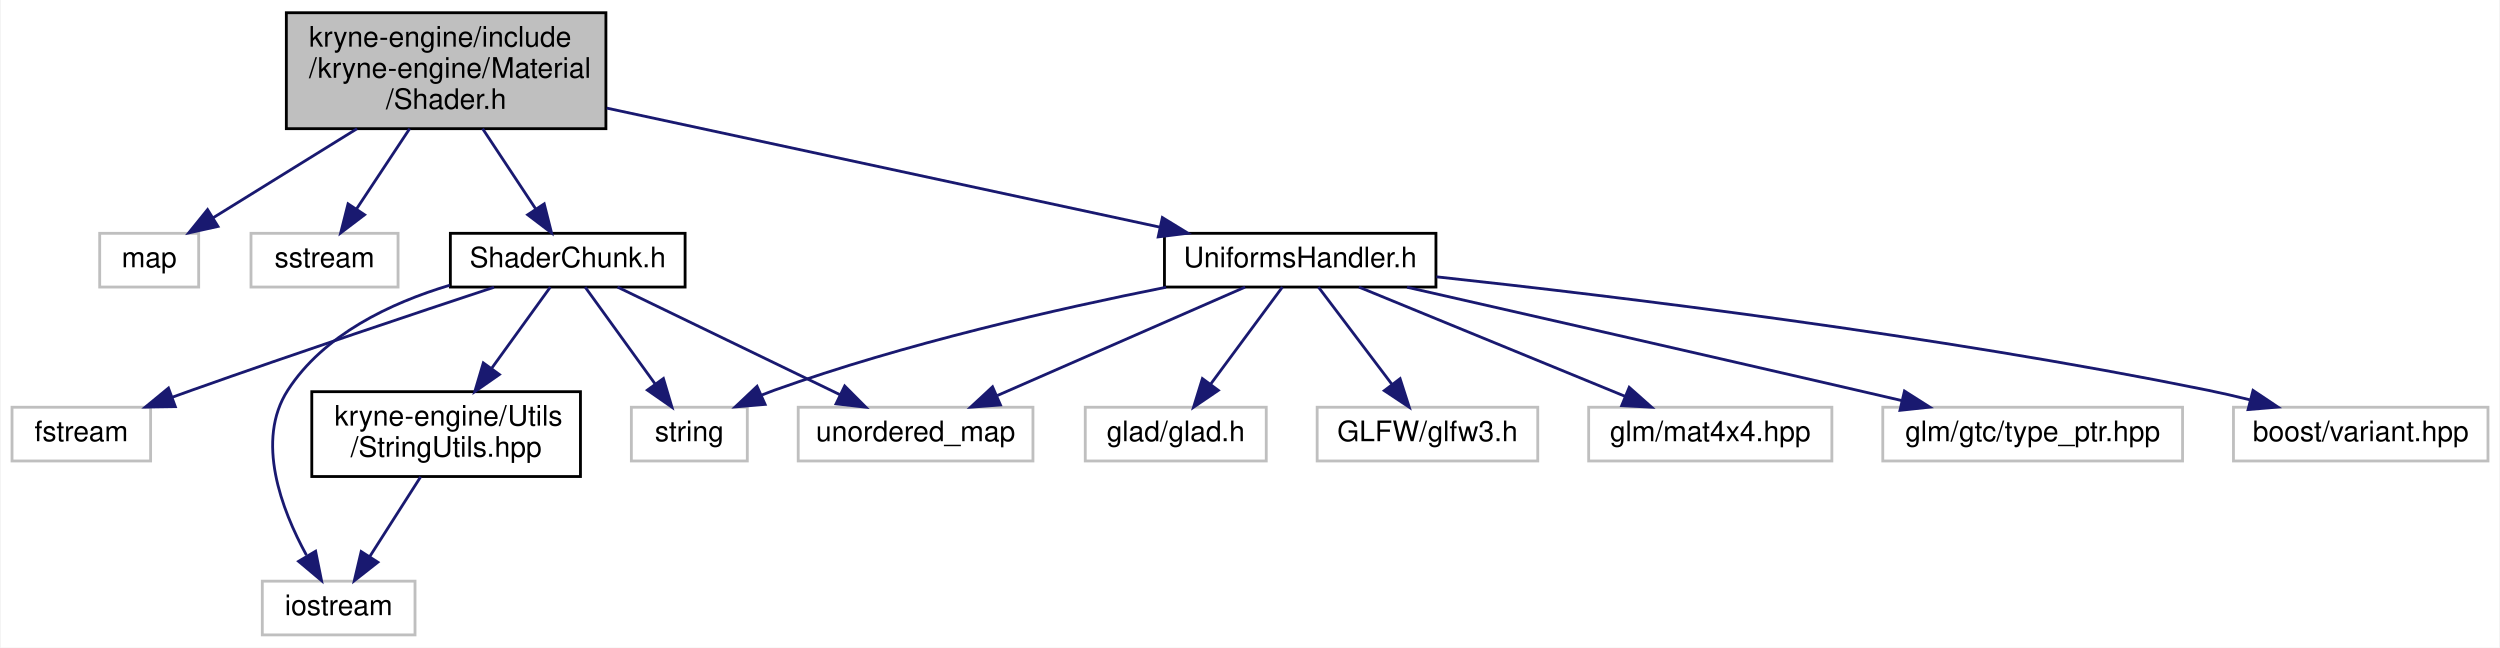
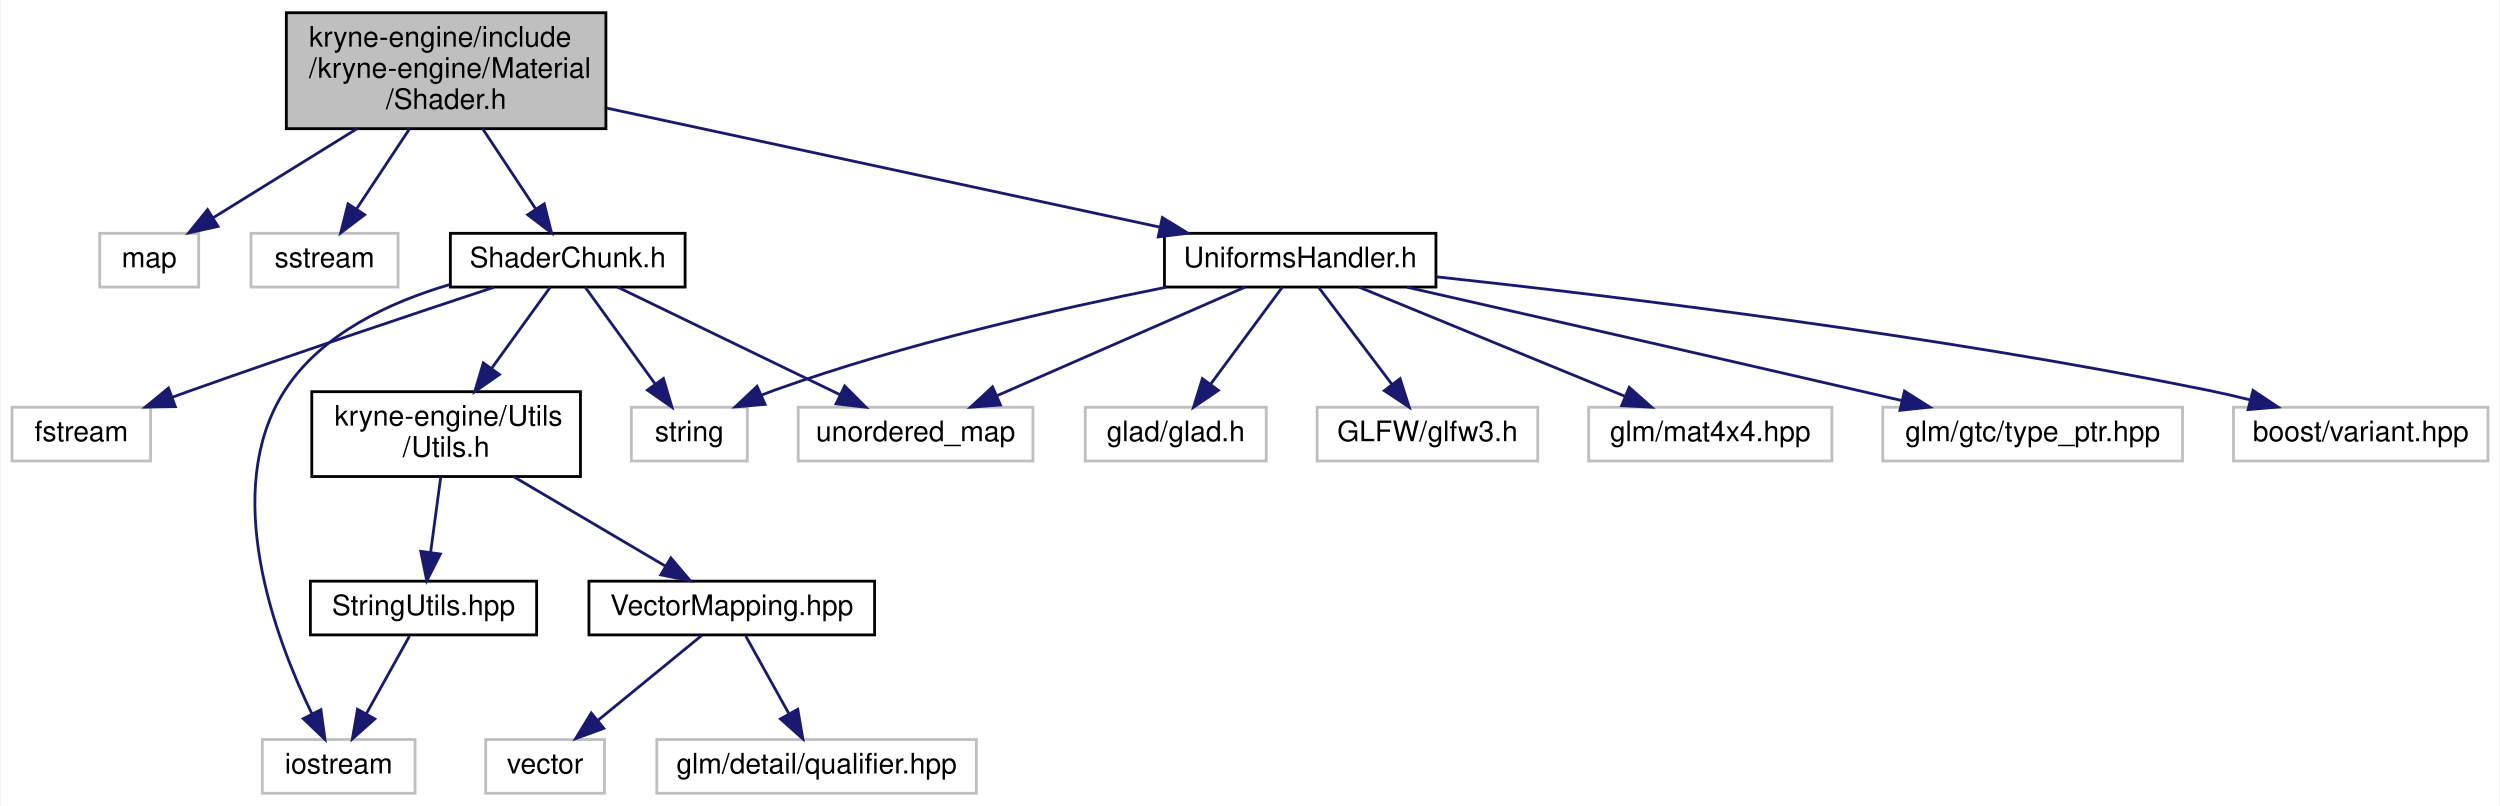
- <svg xmlns="http://www.w3.org/2000/svg" xmlns:xlink="http://www.w3.org/1999/xlink" width="884pt" height="229pt" viewBox="0.00 0.00 883.50 229.00">
-   <g id="graph0" class="graph" transform="scale(1 1) rotate(0) translate(4 225)">
-     <polygon fill="white" stroke="transparent" points="-4,4 -4,-225 879.5,-225 879.5,4 -4,4" />
+ <svg xmlns="http://www.w3.org/2000/svg" xmlns:xlink="http://www.w3.org/1999/xlink" width="884pt" height="285pt" viewBox="0.00 0.00 883.50 285.00">
+   <g id="graph0" class="graph" transform="scale(1 1) rotate(0) translate(4 281)">
+     <polygon fill="white" stroke="transparent" points="-4,4 -4,-281 879.5,-281 879.5,4 -4,4" />
    <g id="node1" class="node">
      <g id="a_node1">
        <a xlink:title=" ">
-           <polygon fill="#bfbfbf" stroke="black" points="97,-179.5 97,-220.5 210,-220.5 210,-179.5 97,-179.5" />
-           <text text-anchor="start" x="105" y="-208.5" font-family="Helvetica,sans-Serif" font-size="10.00">kryne-engine/include</text>
-           <text text-anchor="start" x="105" y="-197.5" font-family="Helvetica,sans-Serif" font-size="10.00">/kryne-engine/Material</text>
-           <text text-anchor="middle" x="153.5" y="-186.5" font-family="Helvetica,sans-Serif" font-size="10.00">/Shader.h</text>
+           <polygon fill="#bfbfbf" stroke="black" points="97,-235.5 97,-276.5 210,-276.5 210,-235.5 97,-235.5" />
+           <text text-anchor="start" x="105" y="-264.5" font-family="Helvetica,sans-Serif" font-size="10.00">kryne-engine/include</text>
+           <text text-anchor="start" x="105" y="-253.5" font-family="Helvetica,sans-Serif" font-size="10.00">/kryne-engine/Material</text>
+           <text text-anchor="middle" x="153.5" y="-242.5" font-family="Helvetica,sans-Serif" font-size="10.00">/Shader.h</text>
        </a>
      </g>
    </g>
    <g id="node2" class="node">
      <g id="a_node2">
        <a xlink:title=" ">
-           <polygon fill="white" stroke="#bfbfbf" points="31,-123.5 31,-142.5 66,-142.5 66,-123.5 31,-123.5" />
-           <text text-anchor="middle" x="48.5" y="-130.5" font-family="Helvetica,sans-Serif" font-size="10.00">map</text>
+           <polygon fill="white" stroke="#bfbfbf" points="31,-179.5 31,-198.5 66,-198.5 66,-179.5 31,-179.5" />
+           <text text-anchor="middle" x="48.5" y="-186.5" font-family="Helvetica,sans-Serif" font-size="10.00">map</text>
        </a>
      </g>
    </g>
    <g id="edge1" class="edge">
-       <path fill="none" stroke="midnightblue" d="M122,-179.5C105.59,-169.34 85.9,-157.16 71.04,-147.95" />
-       <polygon fill="midnightblue" stroke="midnightblue" points="72.82,-144.94 62.48,-142.65 69.14,-150.89 72.82,-144.94" />
+       <path fill="none" stroke="midnightblue" d="M122,-235.5C105.59,-225.34 85.9,-213.16 71.04,-203.95" />
+       <polygon fill="midnightblue" stroke="midnightblue" points="72.82,-200.94 62.48,-198.65 69.14,-206.89 72.82,-200.94" />
    </g>
    <g id="node3" class="node">
      <g id="a_node3">
        <a xlink:title=" ">
-           <polygon fill="white" stroke="#bfbfbf" points="84.5,-123.5 84.5,-142.5 136.5,-142.5 136.5,-123.5 84.5,-123.5" />
-           <text text-anchor="middle" x="110.5" y="-130.5" font-family="Helvetica,sans-Serif" font-size="10.00">sstream</text>
+           <polygon fill="white" stroke="#bfbfbf" points="84.5,-179.5 84.5,-198.5 136.5,-198.5 136.5,-179.5 84.5,-179.5" />
+           <text text-anchor="middle" x="110.5" y="-186.5" font-family="Helvetica,sans-Serif" font-size="10.00">sstream</text>
        </a>
      </g>
    </g>
    <g id="edge2" class="edge">
-       <path fill="none" stroke="midnightblue" d="M140.6,-179.5C134.64,-170.49 127.63,-159.89 121.87,-151.19" />
-       <polygon fill="midnightblue" stroke="midnightblue" points="124.66,-149.06 116.22,-142.65 118.82,-152.92 124.66,-149.06" />
+       <path fill="none" stroke="midnightblue" d="M140.6,-235.5C134.64,-226.49 127.63,-215.89 121.87,-207.19" />
+       <polygon fill="midnightblue" stroke="midnightblue" points="124.66,-205.06 116.22,-198.65 118.82,-208.92 124.66,-205.06" />
    </g>
    <g id="node4" class="node">
      <g id="a_node4">
        <a xlink:href="_uniforms_handler_8h.html" target="_top" xlink:title=" ">
-           <polygon fill="white" stroke="black" points="407.5,-123.5 407.5,-142.5 503.5,-142.5 503.5,-123.5 407.5,-123.5" />
-           <text text-anchor="middle" x="455.5" y="-130.5" font-family="Helvetica,sans-Serif" font-size="10.00">UniformsHandler.h</text>
+           <polygon fill="white" stroke="black" points="407.5,-179.5 407.5,-198.5 503.5,-198.5 503.5,-179.5 407.5,-179.5" />
+           <text text-anchor="middle" x="455.5" y="-186.5" font-family="Helvetica,sans-Serif" font-size="10.00">UniformsHandler.h</text>
        </a>
      </g>
    </g>
    <g id="edge3" class="edge">
-       <path fill="none" stroke="midnightblue" d="M210.3,-186.77C266.65,-174.65 352.12,-156.25 405.83,-144.69" />
-       <polygon fill="midnightblue" stroke="midnightblue" points="406.76,-148.07 415.8,-142.54 405.29,-141.23 406.76,-148.07" />
+       <path fill="none" stroke="midnightblue" d="M210.3,-242.77C266.65,-230.65 352.12,-212.25 405.83,-200.69" />
+       <polygon fill="midnightblue" stroke="midnightblue" points="406.76,-204.07 415.8,-198.54 405.29,-197.23 406.76,-204.07" />
    </g>
    <g id="node12" class="node">
      <g id="a_node12">
        <a xlink:href="_shader_chunk_8h.html" target="_top" xlink:title=" ">
-           <polygon fill="white" stroke="black" points="155,-123.5 155,-142.5 238,-142.5 238,-123.5 155,-123.5" />
-           <text text-anchor="middle" x="196.5" y="-130.5" font-family="Helvetica,sans-Serif" font-size="10.00">ShaderChunk.h</text>
+           <polygon fill="white" stroke="black" points="155,-179.5 155,-198.5 238,-198.5 238,-179.5 155,-179.5" />
+           <text text-anchor="middle" x="196.5" y="-186.5" font-family="Helvetica,sans-Serif" font-size="10.00">ShaderChunk.h</text>
        </a>
      </g>
    </g>
    <g id="edge11" class="edge">
-       <path fill="none" stroke="midnightblue" d="M166.4,-179.5C172.36,-170.49 179.37,-159.89 185.13,-151.19" />
-       <polygon fill="midnightblue" stroke="midnightblue" points="188.18,-152.92 190.78,-142.65 182.34,-149.06 188.18,-152.92" />
+       <path fill="none" stroke="midnightblue" d="M166.4,-235.5C172.36,-226.49 179.37,-215.89 185.13,-207.19" />
+       <polygon fill="midnightblue" stroke="midnightblue" points="188.18,-208.92 190.78,-198.65 182.34,-205.06 188.18,-208.92" />
    </g>
    <g id="node5" class="node">
      <g id="a_node5">
        <a xlink:title=" ">
-           <polygon fill="white" stroke="#bfbfbf" points="219,-62 219,-81 260,-81 260,-62 219,-62" />
-           <text text-anchor="middle" x="239.5" y="-69" font-family="Helvetica,sans-Serif" font-size="10.00">string</text>
+           <polygon fill="white" stroke="#bfbfbf" points="219,-118 219,-137 260,-137 260,-118 219,-118" />
+           <text text-anchor="middle" x="239.5" y="-125" font-family="Helvetica,sans-Serif" font-size="10.00">string</text>
        </a>
      </g>
    </g>
    <g id="edge4" class="edge">
-       <path fill="none" stroke="midnightblue" d="M408.06,-123.43C369.98,-115.86 315.48,-103.46 269.5,-87 268.07,-86.49 266.62,-85.93 265.16,-85.34" />
-       <polygon fill="midnightblue" stroke="midnightblue" points="266.29,-82.01 255.73,-81.12 263.44,-88.4 266.29,-82.01" />
+       <path fill="none" stroke="midnightblue" d="M408.06,-179.43C369.98,-171.86 315.48,-159.46 269.5,-143 268.07,-142.49 266.62,-141.93 265.16,-141.34" />
+       <polygon fill="midnightblue" stroke="midnightblue" points="266.29,-138.01 255.73,-137.12 263.44,-144.4 266.29,-138.01" />
    </g>
    <g id="node6" class="node">
      <g id="a_node6">
        <a xlink:title=" ">
-           <polygon fill="white" stroke="#bfbfbf" points="278,-62 278,-81 361,-81 361,-62 278,-62" />
-           <text text-anchor="middle" x="319.5" y="-69" font-family="Helvetica,sans-Serif" font-size="10.00">unordered_map</text>
+           <polygon fill="white" stroke="#bfbfbf" points="278,-118 278,-137 361,-137 361,-118 278,-118" />
+           <text text-anchor="middle" x="319.5" y="-125" font-family="Helvetica,sans-Serif" font-size="10.00">unordered_map</text>
        </a>
      </g>
    </g>
    <g id="edge5" class="edge">
-       <path fill="none" stroke="midnightblue" d="M436.01,-123.48C413.09,-113.45 374.81,-96.7 348.42,-85.15" />
-       <polygon fill="midnightblue" stroke="midnightblue" points="349.51,-81.81 338.95,-81.01 346.71,-88.22 349.51,-81.81" />
+       <path fill="none" stroke="midnightblue" d="M436.01,-179.48C413.09,-169.45 374.81,-152.7 348.42,-141.15" />
+       <polygon fill="midnightblue" stroke="midnightblue" points="349.51,-137.81 338.95,-137.01 346.71,-144.22 349.51,-137.81" />
    </g>
    <g id="node7" class="node">
      <g id="a_node7">
        <a xlink:title=" ">
-           <polygon fill="white" stroke="#bfbfbf" points="379.5,-62 379.5,-81 443.5,-81 443.5,-62 379.5,-62" />
-           <text text-anchor="middle" x="411.5" y="-69" font-family="Helvetica,sans-Serif" font-size="10.00">glad/glad.h</text>
+           <polygon fill="white" stroke="#bfbfbf" points="379.5,-118 379.5,-137 443.5,-137 443.5,-118 379.5,-118" />
+           <text text-anchor="middle" x="411.5" y="-125" font-family="Helvetica,sans-Serif" font-size="10.00">glad/glad.h</text>
        </a>
      </g>
    </g>
    <g id="edge6" class="edge">
-       <path fill="none" stroke="midnightblue" d="M449.2,-123.48C442.6,-114.55 432.06,-100.31 423.81,-89.14" />
-       <polygon fill="midnightblue" stroke="midnightblue" points="426.55,-86.97 417.79,-81.01 420.92,-91.13 426.55,-86.97" />
+       <path fill="none" stroke="midnightblue" d="M449.2,-179.48C442.6,-170.55 432.06,-156.31 423.81,-145.14" />
+       <polygon fill="midnightblue" stroke="midnightblue" points="426.55,-142.97 417.79,-137.01 420.92,-147.13 426.55,-142.97" />
    </g>
    <g id="node8" class="node">
      <g id="a_node8">
        <a xlink:title=" ">
-           <polygon fill="white" stroke="#bfbfbf" points="461.5,-62 461.5,-81 539.5,-81 539.5,-62 461.5,-62" />
-           <text text-anchor="middle" x="500.5" y="-69" font-family="Helvetica,sans-Serif" font-size="10.00">GLFW/glfw3.h</text>
+           <polygon fill="white" stroke="#bfbfbf" points="461.5,-118 461.5,-137 539.5,-137 539.5,-118 461.5,-118" />
+           <text text-anchor="middle" x="500.5" y="-125" font-family="Helvetica,sans-Serif" font-size="10.00">GLFW/glfw3.h</text>
        </a>
      </g>
    </g>
    <g id="edge7" class="edge">
-       <path fill="none" stroke="midnightblue" d="M461.95,-123.48C468.7,-114.55 479.47,-100.31 487.91,-89.14" />
-       <polygon fill="midnightblue" stroke="midnightblue" points="490.82,-91.1 494.06,-81.01 485.24,-86.87 490.82,-91.1" />
+       <path fill="none" stroke="midnightblue" d="M461.95,-179.48C468.7,-170.55 479.47,-156.31 487.91,-145.14" />
+       <polygon fill="midnightblue" stroke="midnightblue" points="490.82,-147.1 494.06,-137.01 485.24,-142.87 490.82,-147.1" />
    </g>
    <g id="node9" class="node">
      <g id="a_node9">
        <a xlink:title=" ">
-           <polygon fill="white" stroke="#bfbfbf" points="557.5,-62 557.5,-81 643.5,-81 643.5,-62 557.5,-62" />
-           <text text-anchor="middle" x="600.5" y="-69" font-family="Helvetica,sans-Serif" font-size="10.00">glm/mat4x4.hpp</text>
+           <polygon fill="white" stroke="#bfbfbf" points="557.5,-118 557.5,-137 643.5,-137 643.5,-118 557.5,-118" />
+           <text text-anchor="middle" x="600.5" y="-125" font-family="Helvetica,sans-Serif" font-size="10.00">glm/mat4x4.hpp</text>
        </a>
      </g>
    </g>
    <g id="edge8" class="edge">
-       <path fill="none" stroke="midnightblue" d="M476.27,-123.48C500.93,-113.36 542.25,-96.4 570.4,-84.85" />
-       <polygon fill="midnightblue" stroke="midnightblue" points="571.84,-88.04 579.76,-81.01 569.18,-81.57 571.84,-88.04" />
+       <path fill="none" stroke="midnightblue" d="M476.27,-179.48C500.93,-169.36 542.25,-152.4 570.4,-140.85" />
+       <polygon fill="midnightblue" stroke="midnightblue" points="571.84,-144.04 579.76,-137.01 569.18,-137.57 571.84,-144.04" />
    </g>
    <g id="node10" class="node">
      <g id="a_node10">
        <a xlink:title=" ">
-           <polygon fill="white" stroke="#bfbfbf" points="661.5,-62 661.5,-81 767.5,-81 767.5,-62 661.5,-62" />
-           <text text-anchor="middle" x="714.5" y="-69" font-family="Helvetica,sans-Serif" font-size="10.00">glm/gtc/type_ptr.hpp</text>
+           <polygon fill="white" stroke="#bfbfbf" points="661.5,-118 661.5,-137 767.5,-137 767.5,-118 661.5,-118" />
+           <text text-anchor="middle" x="714.5" y="-125" font-family="Helvetica,sans-Serif" font-size="10.00">glm/gtc/type_ptr.hpp</text>
        </a>
      </g>
    </g>
    <g id="edge9" class="edge">
-       <path fill="none" stroke="midnightblue" d="M493.28,-123.43C532.95,-114.42 597.13,-99.8 652.5,-87 657.55,-85.83 662.84,-84.6 668.1,-83.38" />
-       <polygon fill="midnightblue" stroke="midnightblue" points="669.17,-86.72 678.12,-81.04 667.58,-79.91 669.17,-86.72" />
+       <path fill="none" stroke="midnightblue" d="M493.28,-179.43C532.95,-170.42 597.13,-155.8 652.5,-143 657.55,-141.83 662.84,-140.6 668.1,-139.38" />
+       <polygon fill="midnightblue" stroke="midnightblue" points="669.17,-142.72 678.12,-137.04 667.58,-135.91 669.17,-142.72" />
    </g>
    <g id="node11" class="node">
      <g id="a_node11">
        <a xlink:title=" ">
-           <polygon fill="white" stroke="#bfbfbf" points="785.5,-62 785.5,-81 875.5,-81 875.5,-62 785.5,-62" />
-           <text text-anchor="middle" x="830.5" y="-69" font-family="Helvetica,sans-Serif" font-size="10.00">boost/variant.hpp</text>
+           <polygon fill="white" stroke="#bfbfbf" points="785.5,-118 785.5,-137 875.5,-137 875.5,-118 785.5,-118" />
+           <text text-anchor="middle" x="830.5" y="-125" font-family="Helvetica,sans-Serif" font-size="10.00">boost/variant.hpp</text>
        </a>
      </g>
    </g>
    <g id="edge10" class="edge">
-       <path fill="none" stroke="midnightblue" d="M503.67,-127.12C566.74,-120.3 680.55,-106.53 776.5,-87 781.3,-86.02 786.31,-84.87 791.25,-83.64" />
-       <polygon fill="midnightblue" stroke="midnightblue" points="792.42,-86.95 801.23,-81.06 790.67,-80.18 792.42,-86.95" />
+       <path fill="none" stroke="midnightblue" d="M503.67,-183.12C566.74,-176.3 680.55,-162.53 776.5,-143 781.3,-142.02 786.31,-140.87 791.25,-139.64" />
+       <polygon fill="midnightblue" stroke="midnightblue" points="792.42,-142.95 801.23,-137.06 790.67,-136.18 792.42,-142.95" />
    </g>
    <g id="edge13" class="edge">
-       <path fill="none" stroke="midnightblue" d="M202.66,-123.48C209.11,-114.55 219.4,-100.31 227.47,-89.14" />
-       <polygon fill="midnightblue" stroke="midnightblue" points="230.33,-91.16 233.35,-81.01 224.66,-87.06 230.33,-91.16" />
+       <path fill="none" stroke="midnightblue" d="M202.66,-179.48C209.11,-170.55 219.4,-156.31 227.47,-145.14" />
+       <polygon fill="midnightblue" stroke="midnightblue" points="230.33,-147.16 233.35,-137.01 224.66,-143.06 230.33,-147.16" />
    </g>
    <g id="edge12" class="edge">
-       <path fill="none" stroke="midnightblue" d="M214.12,-123.48C234.67,-113.53 268.86,-96.99 292.71,-85.46" />
-       <polygon fill="midnightblue" stroke="midnightblue" points="294.43,-88.51 301.91,-81.01 291.38,-82.21 294.43,-88.51" />
+       <path fill="none" stroke="midnightblue" d="M214.12,-179.48C234.67,-169.53 268.86,-152.99 292.71,-141.46" />
+       <polygon fill="midnightblue" stroke="midnightblue" points="294.43,-144.51 301.91,-137.01 291.38,-138.21 294.43,-144.51" />
    </g>
    <g id="node13" class="node">
      <g id="a_node13">
        <a xlink:title=" ">
-           <polygon fill="white" stroke="#bfbfbf" points="0,-62 0,-81 49,-81 49,-62 0,-62" />
-           <text text-anchor="middle" x="24.5" y="-69" font-family="Helvetica,sans-Serif" font-size="10.00">fstream</text>
+           <polygon fill="white" stroke="#bfbfbf" points="0,-118 0,-137 49,-137 49,-118 0,-118" />
+           <text text-anchor="middle" x="24.5" y="-125" font-family="Helvetica,sans-Serif" font-size="10.00">fstream</text>
        </a>
      </g>
    </g>
    <g id="edge14" class="edge">
-       <path fill="none" stroke="midnightblue" d="M170.43,-123.43C143.55,-114.54 100.48,-100.13 63.5,-87 61.26,-86.2 58.95,-85.37 56.63,-84.53" />
-       <polygon fill="midnightblue" stroke="midnightblue" points="57.74,-81.21 47.14,-81.05 55.32,-87.78 57.74,-81.21" />
+       <path fill="none" stroke="midnightblue" d="M170.43,-179.43C143.55,-170.54 100.48,-156.13 63.5,-143 61.26,-142.2 58.95,-141.37 56.63,-140.53" />
+       <polygon fill="midnightblue" stroke="midnightblue" points="57.74,-137.21 47.14,-137.05 55.32,-143.78 57.74,-137.21" />
    </g>
    <g id="node14" class="node">
      <g id="a_node14">
        <a xlink:title=" ">
          <polygon fill="white" stroke="#bfbfbf" points="88.5,-0.5 88.5,-19.5 142.5,-19.5 142.5,-0.5 88.5,-0.5" />
          <text text-anchor="middle" x="115.5" y="-7.5" font-family="Helvetica,sans-Serif" font-size="10.00">iostream</text>
        </a>
      </g>
    </g>
    <g id="edge15" class="edge">
-       <path fill="none" stroke="midnightblue" d="M154.79,-124.15C133.8,-117.86 110.17,-106.68 97.5,-87 86.07,-69.25 95.2,-44.98 104.11,-28.69" />
-       <polygon fill="midnightblue" stroke="midnightblue" points="107.35,-30.09 109.44,-19.7 101.33,-26.51 107.35,-30.09" />
+       <path fill="none" stroke="midnightblue" d="M154.89,-180.41C133.57,-174.18 109.42,-162.98 96.5,-143 73.54,-107.49 93.02,-55.45 106.06,-28.55" />
+       <polygon fill="midnightblue" stroke="midnightblue" points="109.22,-30.05 110.65,-19.56 102.99,-26.88 109.22,-30.05" />
    </g>
    <g id="node15" class="node">
      <g id="a_node15">
+         <a xlink:href="_utils_8h.html" target="_top" xlink:title=" ">
+           <polygon fill="white" stroke="black" points="106,-112.5 106,-142.5 201,-142.5 201,-112.5 106,-112.5" />
+           <text text-anchor="start" x="114" y="-130.5" font-family="Helvetica,sans-Serif" font-size="10.00">kryne-engine/Utils</text>
+           <text text-anchor="middle" x="153.5" y="-119.5" font-family="Helvetica,sans-Serif" font-size="10.00">/Utils.h</text>
+         </a>
+       </g>
+     </g>
+     <g id="edge16" class="edge">
+       <path fill="none" stroke="midnightblue" d="M190.34,-179.48C184.95,-172.02 176.88,-160.85 169.67,-150.87" />
+       <polygon fill="midnightblue" stroke="midnightblue" points="172.33,-148.58 163.63,-142.52 166.65,-152.68 172.33,-148.58" />
+     </g>
+     <g id="node16" class="node">
+       <g id="a_node16">
        <a xlink:href="_string_utils_8hpp.html" target="_top" xlink:title=" ">
-           <polygon fill="white" stroke="black" points="106,-56.5 106,-86.5 201,-86.5 201,-56.5 106,-56.5" />
-           <text text-anchor="start" x="114" y="-74.5" font-family="Helvetica,sans-Serif" font-size="10.00">kryne-engine/Utils</text>
-           <text text-anchor="middle" x="153.5" y="-63.5" font-family="Helvetica,sans-Serif" font-size="10.00">/StringUtils.hpp</text>
-         </a>
-       </g>
-     </g>
-     <g id="edge16" class="edge">
-       <path fill="none" stroke="midnightblue" d="M190.34,-123.48C184.95,-116.02 176.88,-104.85 169.67,-94.87" />
-       <polygon fill="midnightblue" stroke="midnightblue" points="172.33,-92.58 163.63,-86.52 166.65,-96.68 172.33,-92.58" />
+           <polygon fill="white" stroke="black" points="105.5,-56.5 105.5,-75.5 185.5,-75.5 185.5,-56.5 105.5,-56.5" />
+           <text text-anchor="middle" x="145.5" y="-63.5" font-family="Helvetica,sans-Serif" font-size="10.00">StringUtils.hpp</text>
+         </a>
+       </g>
    </g>
    <g id="edge17" class="edge">
-       <path fill="none" stroke="midnightblue" d="M144.49,-56.4C139.09,-47.93 132.17,-37.1 126.45,-28.14" />
-       <polygon fill="midnightblue" stroke="midnightblue" points="129.36,-26.2 121.03,-19.66 123.46,-29.97 129.36,-26.2" />
+       <path fill="none" stroke="midnightblue" d="M151.6,-112.4C150.53,-104.38 149.16,-94.23 148,-85.57" />
+       <polygon fill="midnightblue" stroke="midnightblue" points="151.47,-85.1 146.66,-75.66 144.53,-86.04 151.47,-85.1" />
+     </g>
+     <g id="node17" class="node">
+       <g id="a_node17">
+         <a xlink:href="_vector_mapping_8hpp.html" target="_top" xlink:title=" ">
+           <polygon fill="white" stroke="black" points="204,-56.5 204,-75.5 305,-75.5 305,-56.5 204,-56.5" />
+           <text text-anchor="middle" x="254.5" y="-63.5" font-family="Helvetica,sans-Serif" font-size="10.00">VectorMapping.hpp</text>
+         </a>
+       </g>
+     </g>
+     <g id="edge19" class="edge">
+       <path fill="none" stroke="midnightblue" d="M177.44,-112.4C193.63,-102.86 214.91,-90.32 231,-80.84" />
+       <polygon fill="midnightblue" stroke="midnightblue" points="232.96,-83.75 239.8,-75.66 229.41,-77.72 232.96,-83.75" />
+     </g>
+     <g id="edge18" class="edge">
+       <path fill="none" stroke="midnightblue" d="M140.55,-56.08C136.4,-48.61 130.35,-37.72 125.23,-28.52" />
+       <polygon fill="midnightblue" stroke="midnightblue" points="128.28,-26.79 120.36,-19.75 122.16,-30.19 128.28,-26.79" />
+     </g>
+     <g id="node18" class="node">
+       <g id="a_node18">
+         <a xlink:title=" ">
+           <polygon fill="white" stroke="#bfbfbf" points="167.5,-0.5 167.5,-19.5 209.5,-19.5 209.5,-0.5 167.5,-0.5" />
+           <text text-anchor="middle" x="188.5" y="-7.5" font-family="Helvetica,sans-Serif" font-size="10.00">vector</text>
+         </a>
+       </g>
+     </g>
+     <g id="edge20" class="edge">
+       <path fill="none" stroke="midnightblue" d="M243.9,-56.32C234.04,-48.26 219.15,-36.08 207.28,-26.37" />
+       <polygon fill="midnightblue" stroke="midnightblue" points="209.25,-23.46 199.3,-19.83 204.82,-28.88 209.25,-23.46" />
+     </g>
+     <g id="node19" class="node">
+       <g id="a_node19">
+         <a xlink:title=" ">
+           <polygon fill="white" stroke="#bfbfbf" points="228,-0.5 228,-19.5 341,-19.5 341,-0.5 228,-0.5" />
+           <text text-anchor="middle" x="284.5" y="-7.5" font-family="Helvetica,sans-Serif" font-size="10.00">glm/detail/qualifier.hpp</text>
+         </a>
+       </g>
+     </g>
+     <g id="edge21" class="edge">
+       <path fill="none" stroke="midnightblue" d="M259.45,-56.08C263.6,-48.61 269.65,-37.72 274.77,-28.52" />
+       <polygon fill="midnightblue" stroke="midnightblue" points="277.84,-30.19 279.64,-19.75 271.72,-26.79 277.84,-30.19" />
    </g>
  </g>
</svg>
